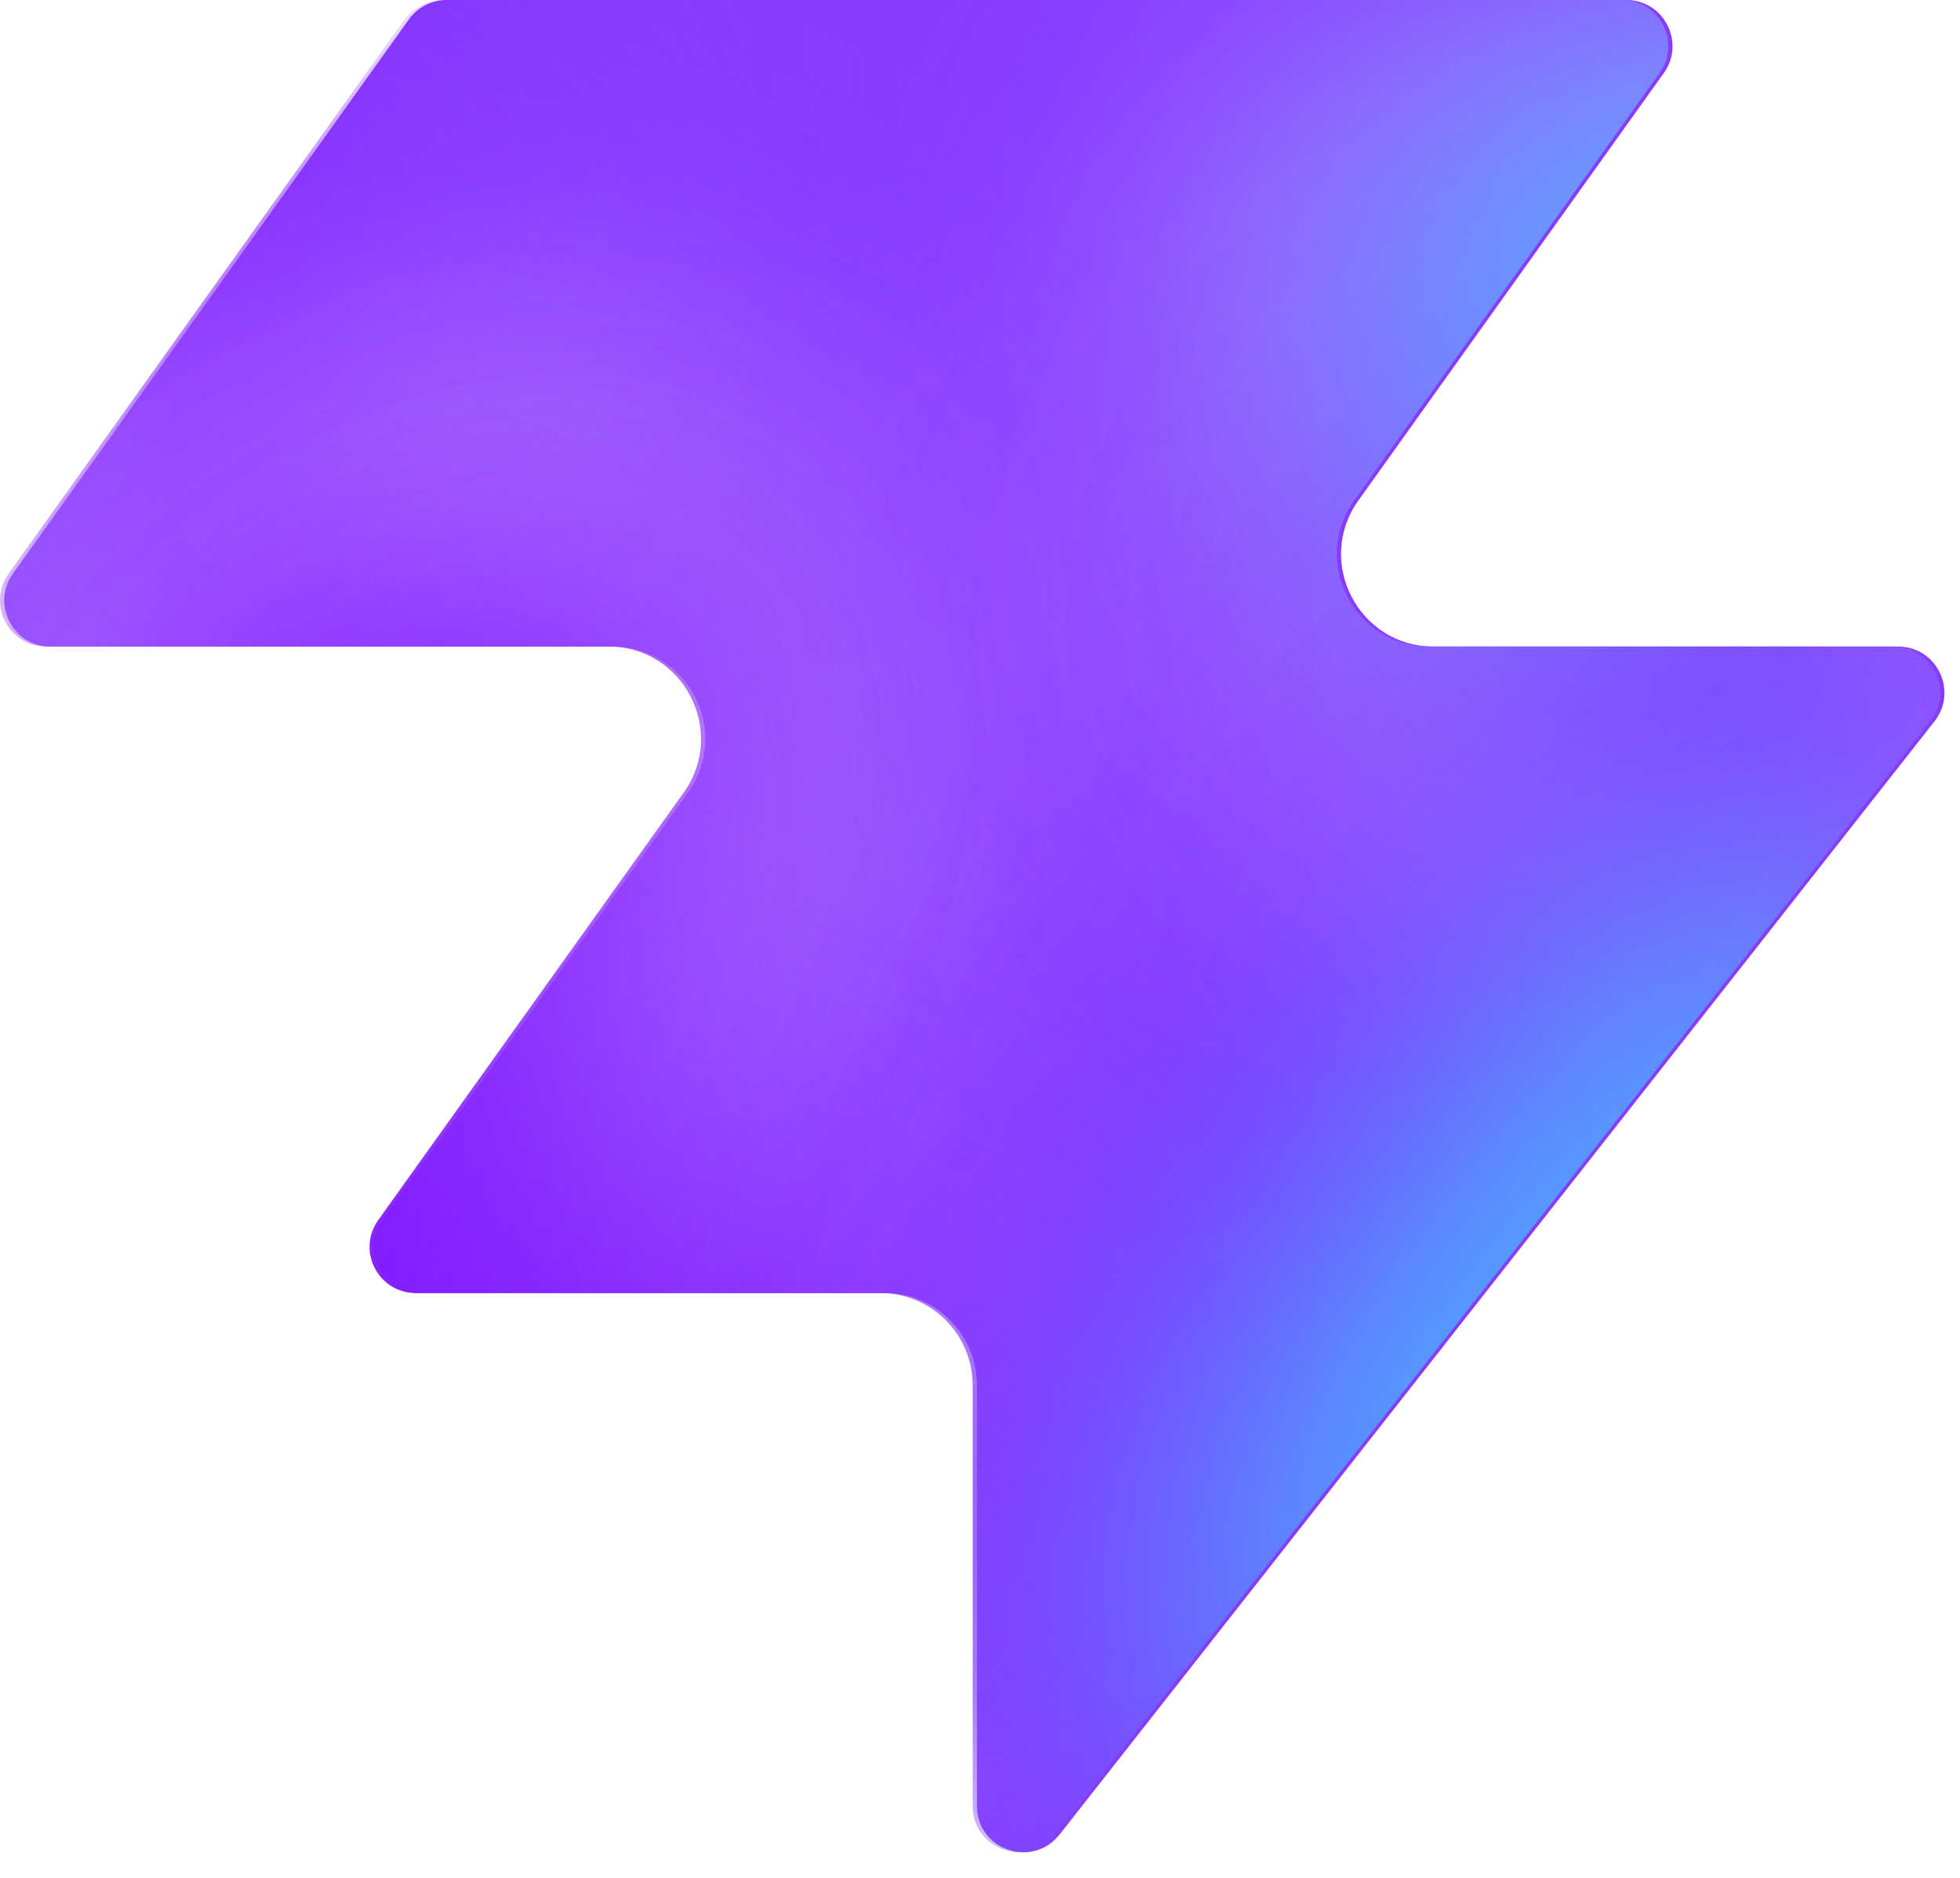
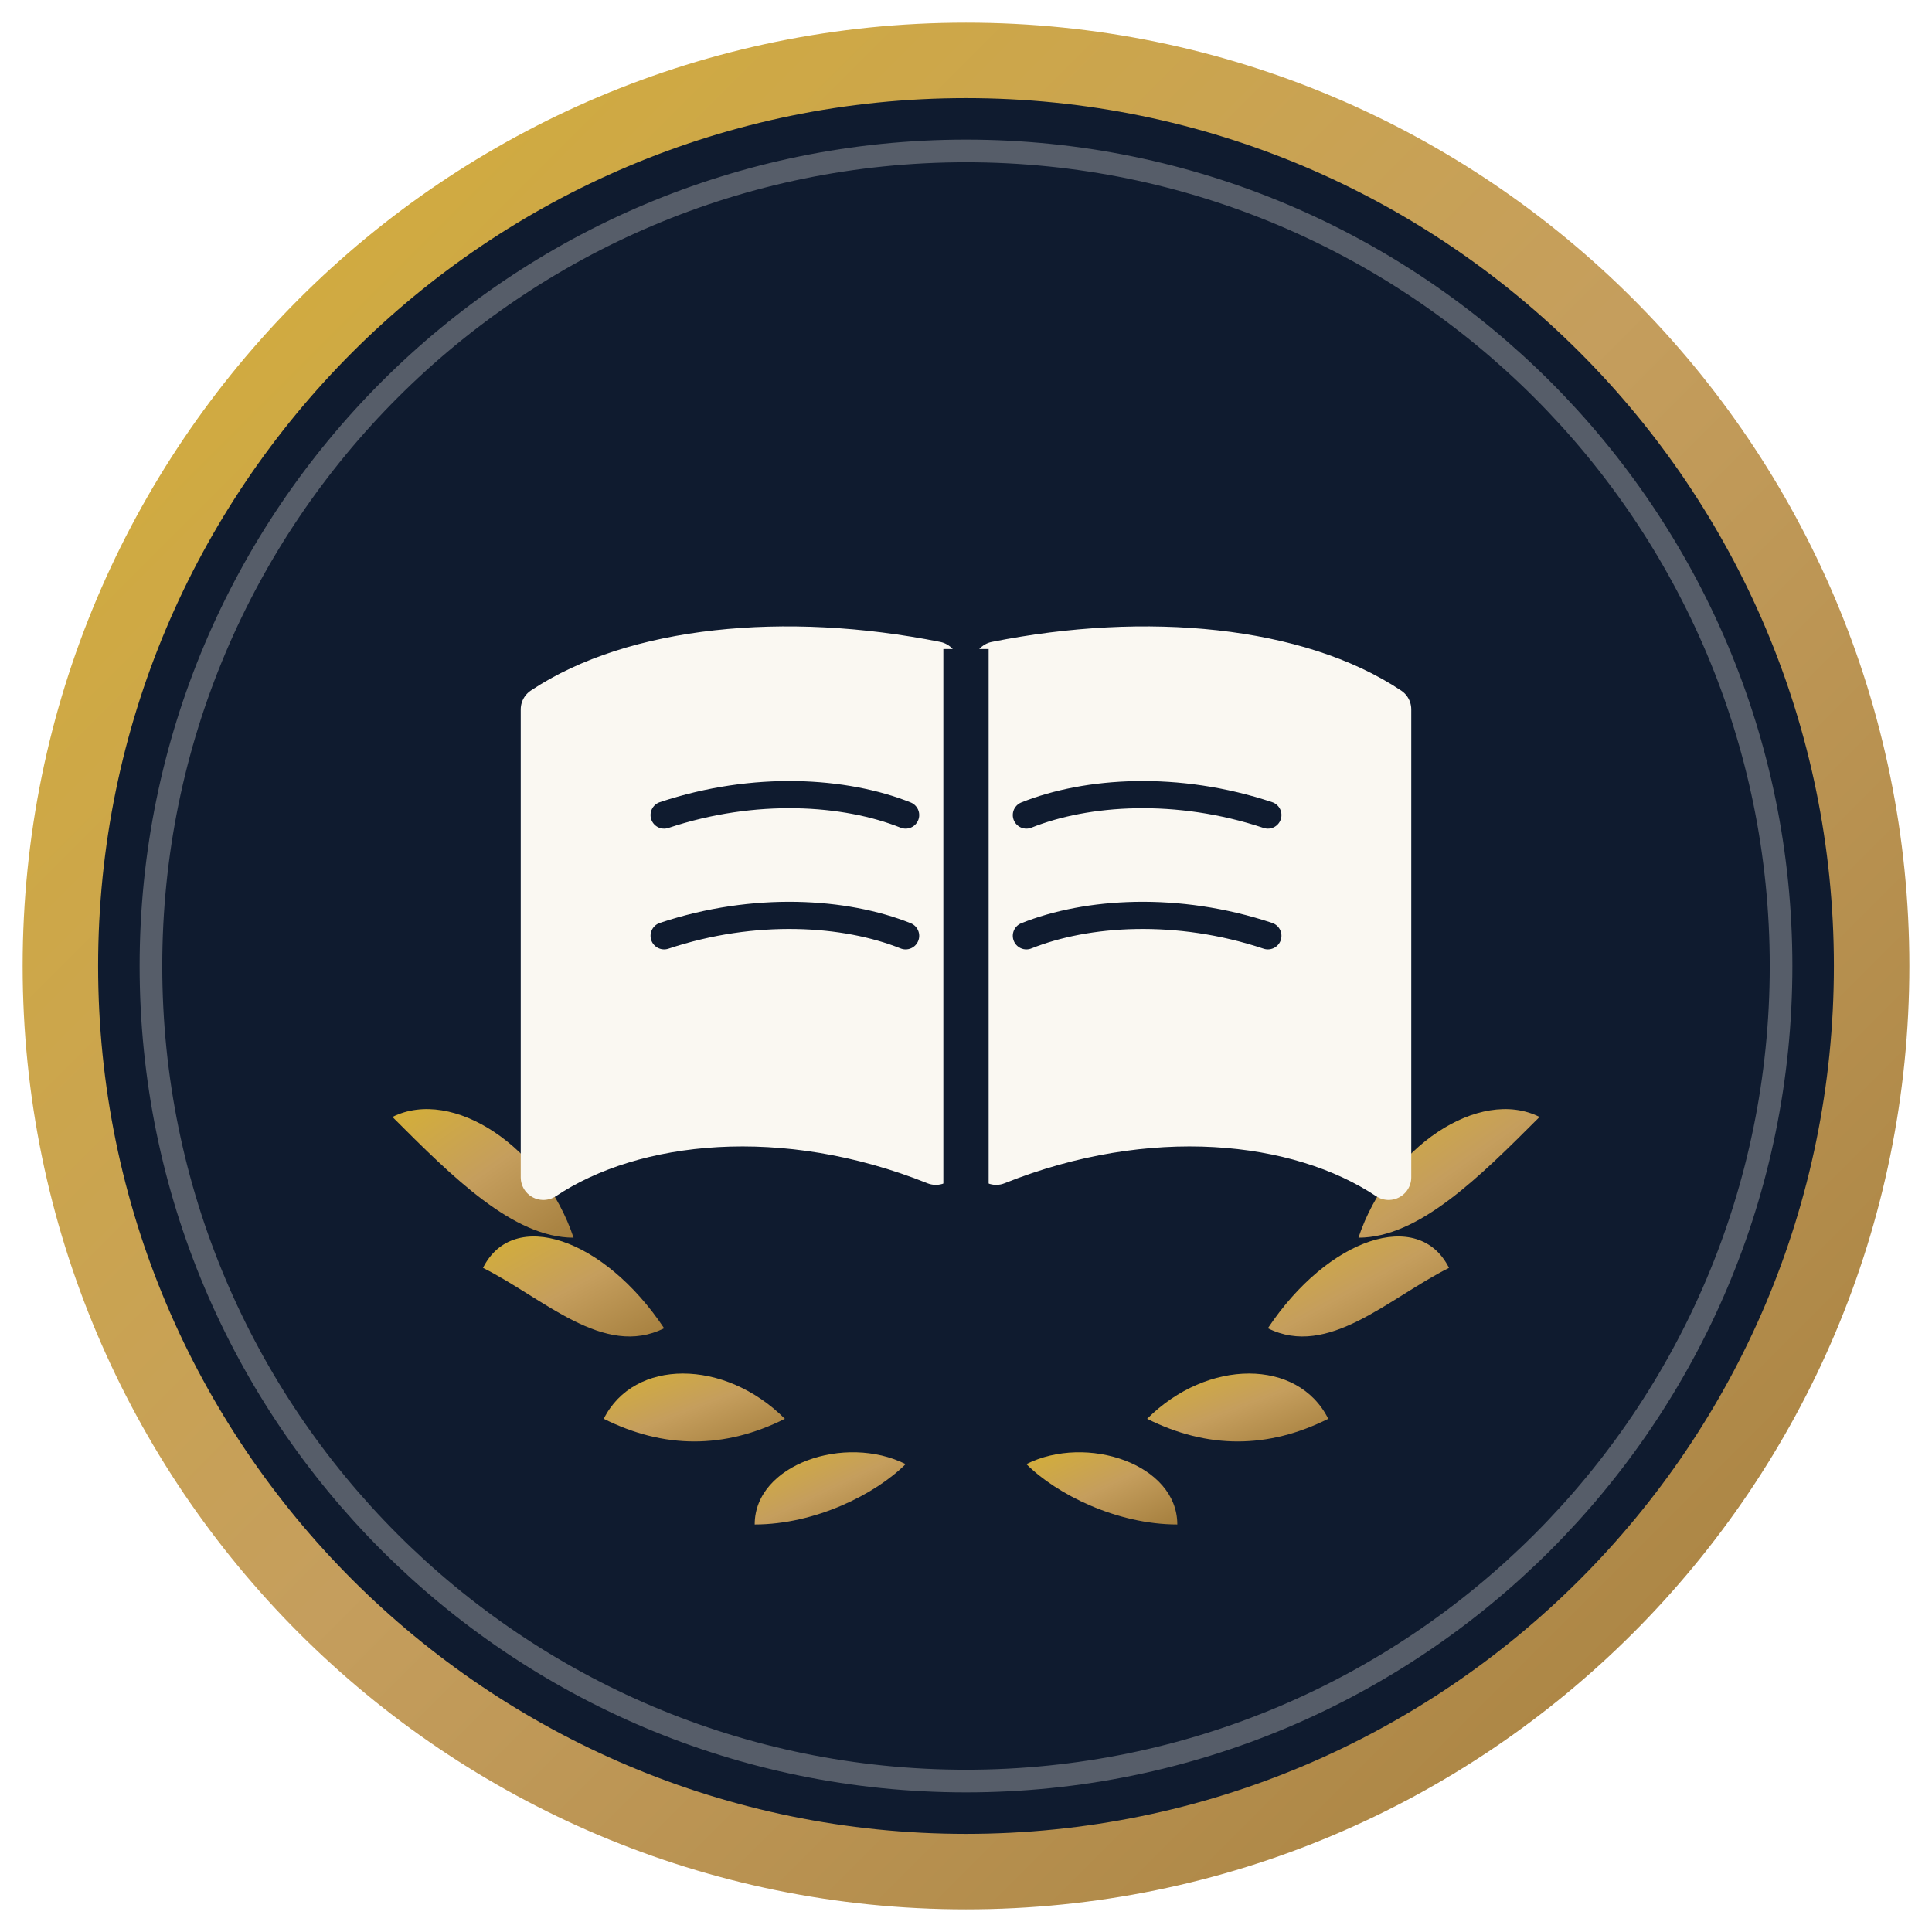
- <svg xmlns="http://www.w3.org/2000/svg" width="48" height="46" fill="none" viewBox="0 0 48 46">
-   <path fill="#863bff" d="M25.946 44.938c-.664.845-2.021.375-2.021-.698V33.937a2.26 2.26 0 0 0-2.262-2.262H10.287c-.92 0-1.456-1.04-.92-1.788l7.48-10.471c1.07-1.497 0-3.578-1.842-3.578H1.237c-.92 0-1.456-1.04-.92-1.788L10.013.474c.214-.297.556-.474.92-.474h28.894c.92 0 1.456 1.04.92 1.788l-7.48 10.471c-1.07 1.498 0 3.579 1.842 3.579h11.377c.943 0 1.473 1.088.89 1.83L25.947 44.94z" style="fill:#863bff;fill:color(display-p3 .525 .23 1);fill-opacity:1" />
-   <mask id="a" width="48" height="46" x="0" y="0" maskUnits="userSpaceOnUse" style="mask-type:alpha">
-     <path fill="#000" d="M25.842 44.938c-.664.844-2.021.375-2.021-.698V33.937a2.26 2.26 0 0 0-2.262-2.262H10.183c-.92 0-1.456-1.04-.92-1.788l7.48-10.471c1.07-1.498 0-3.579-1.842-3.579H1.133c-.92 0-1.456-1.04-.92-1.787L9.91.473c.214-.297.556-.474.92-.474h28.894c.92 0 1.456 1.04.92 1.788l-7.48 10.471c-1.07 1.498 0 3.578 1.842 3.578h11.377c.943 0 1.473 1.088.89 1.832L25.843 44.94z" style="fill:#000;fill-opacity:1" />
-   </mask>
-   <g mask="url(#a)">
-     <g filter="url(#b)">
-       <ellipse cx="5.508" cy="14.704" fill="#ede6ff" rx="5.508" ry="14.704" style="fill:#ede6ff;fill:color(display-p3 .927 .903 1);fill-opacity:1" transform="matrix(.00324 1 1 -.00324 -4.47 31.516)" />
-     </g>
-     <g filter="url(#c)">
-       <ellipse cx="10.399" cy="29.851" fill="#ede6ff" rx="10.399" ry="29.851" style="fill:#ede6ff;fill:color(display-p3 .927 .903 1);fill-opacity:1" transform="matrix(.00324 1 1 -.00324 -39.328 7.883)" />
-     </g>
-     <g filter="url(#d)">
-       <ellipse cx="5.508" cy="30.487" fill="#7e14ff" rx="5.508" ry="30.487" style="fill:#7e14ff;fill:color(display-p3 .492 .077 1);fill-opacity:1" transform="rotate(89.814 -25.913 -14.639)scale(1 -1)" />
-     </g>
-     <g filter="url(#e)">
-       <ellipse cx="5.508" cy="30.599" fill="#7e14ff" rx="5.508" ry="30.599" style="fill:#7e14ff;fill:color(display-p3 .492 .077 1);fill-opacity:1" transform="rotate(89.814 -32.644 -3.334)scale(1 -1)" />
-     </g>
-     <g filter="url(#f)">
-       <ellipse cx="5.508" cy="30.599" fill="#7e14ff" rx="5.508" ry="30.599" style="fill:#7e14ff;fill:color(display-p3 .492 .077 1);fill-opacity:1" transform="matrix(.00324 1 1 -.00324 -34.34 30.47)" />
-     </g>
-     <g filter="url(#g)">
-       <ellipse cx="14.072" cy="22.078" fill="#ede6ff" rx="14.072" ry="22.078" style="fill:#ede6ff;fill:color(display-p3 .927 .903 1);fill-opacity:1" transform="rotate(93.35 24.506 48.493)scale(-1 1)" />
-     </g>
-     <g filter="url(#h)">
-       <ellipse cx="3.47" cy="21.501" fill="#7e14ff" rx="3.47" ry="21.501" style="fill:#7e14ff;fill:color(display-p3 .492 .077 1);fill-opacity:1" transform="rotate(89.009 28.708 47.59)scale(-1 1)" />
-     </g>
-     <g filter="url(#i)">
-       <ellipse cx="3.47" cy="21.501" fill="#7e14ff" rx="3.47" ry="21.501" style="fill:#7e14ff;fill:color(display-p3 .492 .077 1);fill-opacity:1" transform="rotate(89.009 28.708 47.59)scale(-1 1)" />
-     </g>
-     <g filter="url(#j)">
-       <ellipse cx=".387" cy="8.972" fill="#7e14ff" rx="4.407" ry="29.108" style="fill:#7e14ff;fill:color(display-p3 .492 .077 1);fill-opacity:1" transform="rotate(39.51 .387 8.972)" />
-     </g>
-     <g filter="url(#k)">
-       <ellipse cx="47.523" cy="-6.092" fill="#7e14ff" rx="4.407" ry="29.108" style="fill:#7e14ff;fill:color(display-p3 .492 .077 1);fill-opacity:1" transform="rotate(37.892 47.523 -6.092)" />
-     </g>
-     <g filter="url(#l)">
-       <ellipse cx="41.412" cy="6.333" fill="#47bfff" rx="5.971" ry="9.665" style="fill:#47bfff;fill:color(display-p3 .28 .748 1);fill-opacity:1" transform="rotate(37.892 41.412 6.333)" />
-     </g>
-     <g filter="url(#m)">
-       <ellipse cx="-1.879" cy="38.332" fill="#7e14ff" rx="4.407" ry="29.108" style="fill:#7e14ff;fill:color(display-p3 .492 .077 1);fill-opacity:1" transform="rotate(37.892 -1.88 38.332)" />
-     </g>
-     <g filter="url(#n)">
-       <ellipse cx="-1.879" cy="38.332" fill="#7e14ff" rx="4.407" ry="29.108" style="fill:#7e14ff;fill:color(display-p3 .492 .077 1);fill-opacity:1" transform="rotate(37.892 -1.88 38.332)" />
-     </g>
-     <g filter="url(#o)">
-       <ellipse cx="35.651" cy="29.907" fill="#7e14ff" rx="4.407" ry="29.108" style="fill:#7e14ff;fill:color(display-p3 .492 .077 1);fill-opacity:1" transform="rotate(37.892 35.651 29.907)" />
-     </g>
-     <g filter="url(#p)">
-       <ellipse cx="38.418" cy="32.4" fill="#47bfff" rx="5.971" ry="15.297" style="fill:#47bfff;fill:color(display-p3 .28 .748 1);fill-opacity:1" transform="rotate(37.892 38.418 32.4)" />
-     </g>
+ <svg xmlns="http://www.w3.org/2000/svg" viewBox="0 0 64 64" width="64" height="64">
+   <defs>
+     <linearGradient id="goldGrad" x1="0%" y1="0%" x2="100%" y2="100%">
+       <stop offset="0%" stop-color="#D4AF37" />
+       <stop offset="50%" stop-color="#C59E5D" />
+       <stop offset="100%" stop-color="#A57F3E" />
+     </linearGradient>
+   </defs>
+   <circle cx="32" cy="32" r="30" fill="#0F1B2F" stroke="url(#goldGrad)" stroke-width="2.5" />
+   <circle cx="32" cy="32" r="27" fill="none" stroke="#FAF8F2" stroke-width="0.75" stroke-opacity="0.3" />
+   <g fill="url(#goldGrad)" stroke="none">
+     <path d="M19 41 C 18 38, 15 36, 13 37 C 15 39, 17 41, 19 41 Z" />
+     <path d="M22 44 C 20 41, 17 40, 16 42 C 18 43, 20 45, 22 44 Z" />
+     <path d="M26 47 C 24 45, 21 45, 20 47 C 22 48, 24 48, 26 47 Z" />
+     <path d="M30 48.5 C 28 47.5, 25 48.5, 25 50.5 C 27 50.5, 29 49.5, 30 48.5 Z" />
+     <path d="M45 41 C 46 38, 49 36, 51 37 C 49 39, 47 41, 45 41 Z" />
+     <path d="M42 44 C 44 41, 47 40, 48 42 C 46 43, 44 45, 42 44 Z" />
+     <path d="M38 47 C 40 45, 43 45, 44 47 C 42 48, 40 48, 38 47 Z" />
+     <path d="M34 48.5 C 36 47.5, 39 48.5, 39 50.5 C 37 50.5, 35 49.5, 34 48.5 Z" />
  </g>
-   <defs>
-     <filter id="b" width="60.045" height="41.654" x="-19.77" y="16.149" color-interpolation-filters="sRGB" filterUnits="userSpaceOnUse">
-       <feFlood flood-opacity="0" result="BackgroundImageFix" />
-       <feBlend in="SourceGraphic" in2="BackgroundImageFix" result="shape" />
-       <feGaussianBlur result="effect1_foregroundBlur_2002_17158" stdDeviation="7.659" />
-     </filter>
-     <filter id="c" width="90.34" height="51.437" x="-54.613" y="-7.533" color-interpolation-filters="sRGB" filterUnits="userSpaceOnUse">
-       <feFlood flood-opacity="0" result="BackgroundImageFix" />
-       <feBlend in="SourceGraphic" in2="BackgroundImageFix" result="shape" />
-       <feGaussianBlur result="effect1_foregroundBlur_2002_17158" stdDeviation="7.659" />
-     </filter>
-     <filter id="d" width="79.355" height="29.4" x="-49.64" y="2.03" color-interpolation-filters="sRGB" filterUnits="userSpaceOnUse">
-       <feFlood flood-opacity="0" result="BackgroundImageFix" />
-       <feBlend in="SourceGraphic" in2="BackgroundImageFix" result="shape" />
-       <feGaussianBlur result="effect1_foregroundBlur_2002_17158" stdDeviation="4.596" />
-     </filter>
-     <filter id="e" width="79.579" height="29.4" x="-45.045" y="20.029" color-interpolation-filters="sRGB" filterUnits="userSpaceOnUse">
-       <feFlood flood-opacity="0" result="BackgroundImageFix" />
-       <feBlend in="SourceGraphic" in2="BackgroundImageFix" result="shape" />
-       <feGaussianBlur result="effect1_foregroundBlur_2002_17158" stdDeviation="4.596" />
-     </filter>
-     <filter id="f" width="79.579" height="29.4" x="-43.513" y="21.178" color-interpolation-filters="sRGB" filterUnits="userSpaceOnUse">
-       <feFlood flood-opacity="0" result="BackgroundImageFix" />
-       <feBlend in="SourceGraphic" in2="BackgroundImageFix" result="shape" />
-       <feGaussianBlur result="effect1_foregroundBlur_2002_17158" stdDeviation="4.596" />
-     </filter>
-     <filter id="g" width="74.749" height="58.852" x="15.756" y="-17.901" color-interpolation-filters="sRGB" filterUnits="userSpaceOnUse">
-       <feFlood flood-opacity="0" result="BackgroundImageFix" />
-       <feBlend in="SourceGraphic" in2="BackgroundImageFix" result="shape" />
-       <feGaussianBlur result="effect1_foregroundBlur_2002_17158" stdDeviation="7.659" />
-     </filter>
-     <filter id="h" width="61.377" height="25.362" x="23.548" y="2.284" color-interpolation-filters="sRGB" filterUnits="userSpaceOnUse">
-       <feFlood flood-opacity="0" result="BackgroundImageFix" />
-       <feBlend in="SourceGraphic" in2="BackgroundImageFix" result="shape" />
-       <feGaussianBlur result="effect1_foregroundBlur_2002_17158" stdDeviation="4.596" />
-     </filter>
-     <filter id="i" width="61.377" height="25.362" x="23.548" y="2.284" color-interpolation-filters="sRGB" filterUnits="userSpaceOnUse">
-       <feFlood flood-opacity="0" result="BackgroundImageFix" />
-       <feBlend in="SourceGraphic" in2="BackgroundImageFix" result="shape" />
-       <feGaussianBlur result="effect1_foregroundBlur_2002_17158" stdDeviation="4.596" />
-     </filter>
-     <filter id="j" width="56.045" height="63.649" x="-27.636" y="-22.853" color-interpolation-filters="sRGB" filterUnits="userSpaceOnUse">
-       <feFlood flood-opacity="0" result="BackgroundImageFix" />
-       <feBlend in="SourceGraphic" in2="BackgroundImageFix" result="shape" />
-       <feGaussianBlur result="effect1_foregroundBlur_2002_17158" stdDeviation="4.596" />
-     </filter>
-     <filter id="k" width="54.814" height="64.646" x="20.116" y="-38.415" color-interpolation-filters="sRGB" filterUnits="userSpaceOnUse">
-       <feFlood flood-opacity="0" result="BackgroundImageFix" />
-       <feBlend in="SourceGraphic" in2="BackgroundImageFix" result="shape" />
-       <feGaussianBlur result="effect1_foregroundBlur_2002_17158" stdDeviation="4.596" />
-     </filter>
-     <filter id="l" width="33.541" height="35.313" x="24.641" y="-11.323" color-interpolation-filters="sRGB" filterUnits="userSpaceOnUse">
-       <feFlood flood-opacity="0" result="BackgroundImageFix" />
-       <feBlend in="SourceGraphic" in2="BackgroundImageFix" result="shape" />
-       <feGaussianBlur result="effect1_foregroundBlur_2002_17158" stdDeviation="4.596" />
-     </filter>
-     <filter id="m" width="54.814" height="64.646" x="-29.286" y="6.009" color-interpolation-filters="sRGB" filterUnits="userSpaceOnUse">
-       <feFlood flood-opacity="0" result="BackgroundImageFix" />
-       <feBlend in="SourceGraphic" in2="BackgroundImageFix" result="shape" />
-       <feGaussianBlur result="effect1_foregroundBlur_2002_17158" stdDeviation="4.596" />
-     </filter>
-     <filter id="n" width="54.814" height="64.646" x="-29.286" y="6.009" color-interpolation-filters="sRGB" filterUnits="userSpaceOnUse">
-       <feFlood flood-opacity="0" result="BackgroundImageFix" />
-       <feBlend in="SourceGraphic" in2="BackgroundImageFix" result="shape" />
-       <feGaussianBlur result="effect1_foregroundBlur_2002_17158" stdDeviation="4.596" />
-     </filter>
-     <filter id="o" width="54.814" height="64.646" x="8.244" y="-2.416" color-interpolation-filters="sRGB" filterUnits="userSpaceOnUse">
-       <feFlood flood-opacity="0" result="BackgroundImageFix" />
-       <feBlend in="SourceGraphic" in2="BackgroundImageFix" result="shape" />
-       <feGaussianBlur result="effect1_foregroundBlur_2002_17158" stdDeviation="4.596" />
-     </filter>
-     <filter id="p" width="39.409" height="43.623" x="18.713" y="10.588" color-interpolation-filters="sRGB" filterUnits="userSpaceOnUse">
-       <feFlood flood-opacity="0" result="BackgroundImageFix" />
-       <feBlend in="SourceGraphic" in2="BackgroundImageFix" result="shape" />
-       <feGaussianBlur result="effect1_foregroundBlur_2002_17158" stdDeviation="4.596" />
-     </filter>
-   </defs>
+   <path d="M31 22 C 26 21, 21 21.5, 18 23.5 L 18 39 C 21 37, 26 36.5, 31 38.5 Z" fill="#FAF8F2" stroke="#FAF8F2" stroke-width="1.5" stroke-linejoin="round" />
+   <path d="M33 22 C 38 21, 43 21.5, 46 23.5 L 46 39 C 43 37, 38 36.5, 33 38.5 Z" fill="#FAF8F2" stroke="#FAF8F2" stroke-width="1.5" stroke-linejoin="round" />
+   <line x1="32" y1="21.5" x2="32" y2="40" stroke="#0F1B2F" stroke-width="1.5" />
+   <path d="M22 27 C 25 26, 28 26.2, 30 27" stroke="#0F1B2F" stroke-width="0.9" fill="none" stroke-linecap="round" />
+   <path d="M22 31 C 25 30, 28 30.2, 30 31" stroke="#0F1B2F" stroke-width="0.9" fill="none" stroke-linecap="round" />
+   <path d="M34 27 C 36 26.2, 39 26, 42 27" stroke="#0F1B2F" stroke-width="0.9" fill="none" stroke-linecap="round" />
+   <path d="M34 31 C 36 30.2, 39 30, 42 31" stroke="#0F1B2F" stroke-width="0.9" fill="none" stroke-linecap="round" />
</svg>
